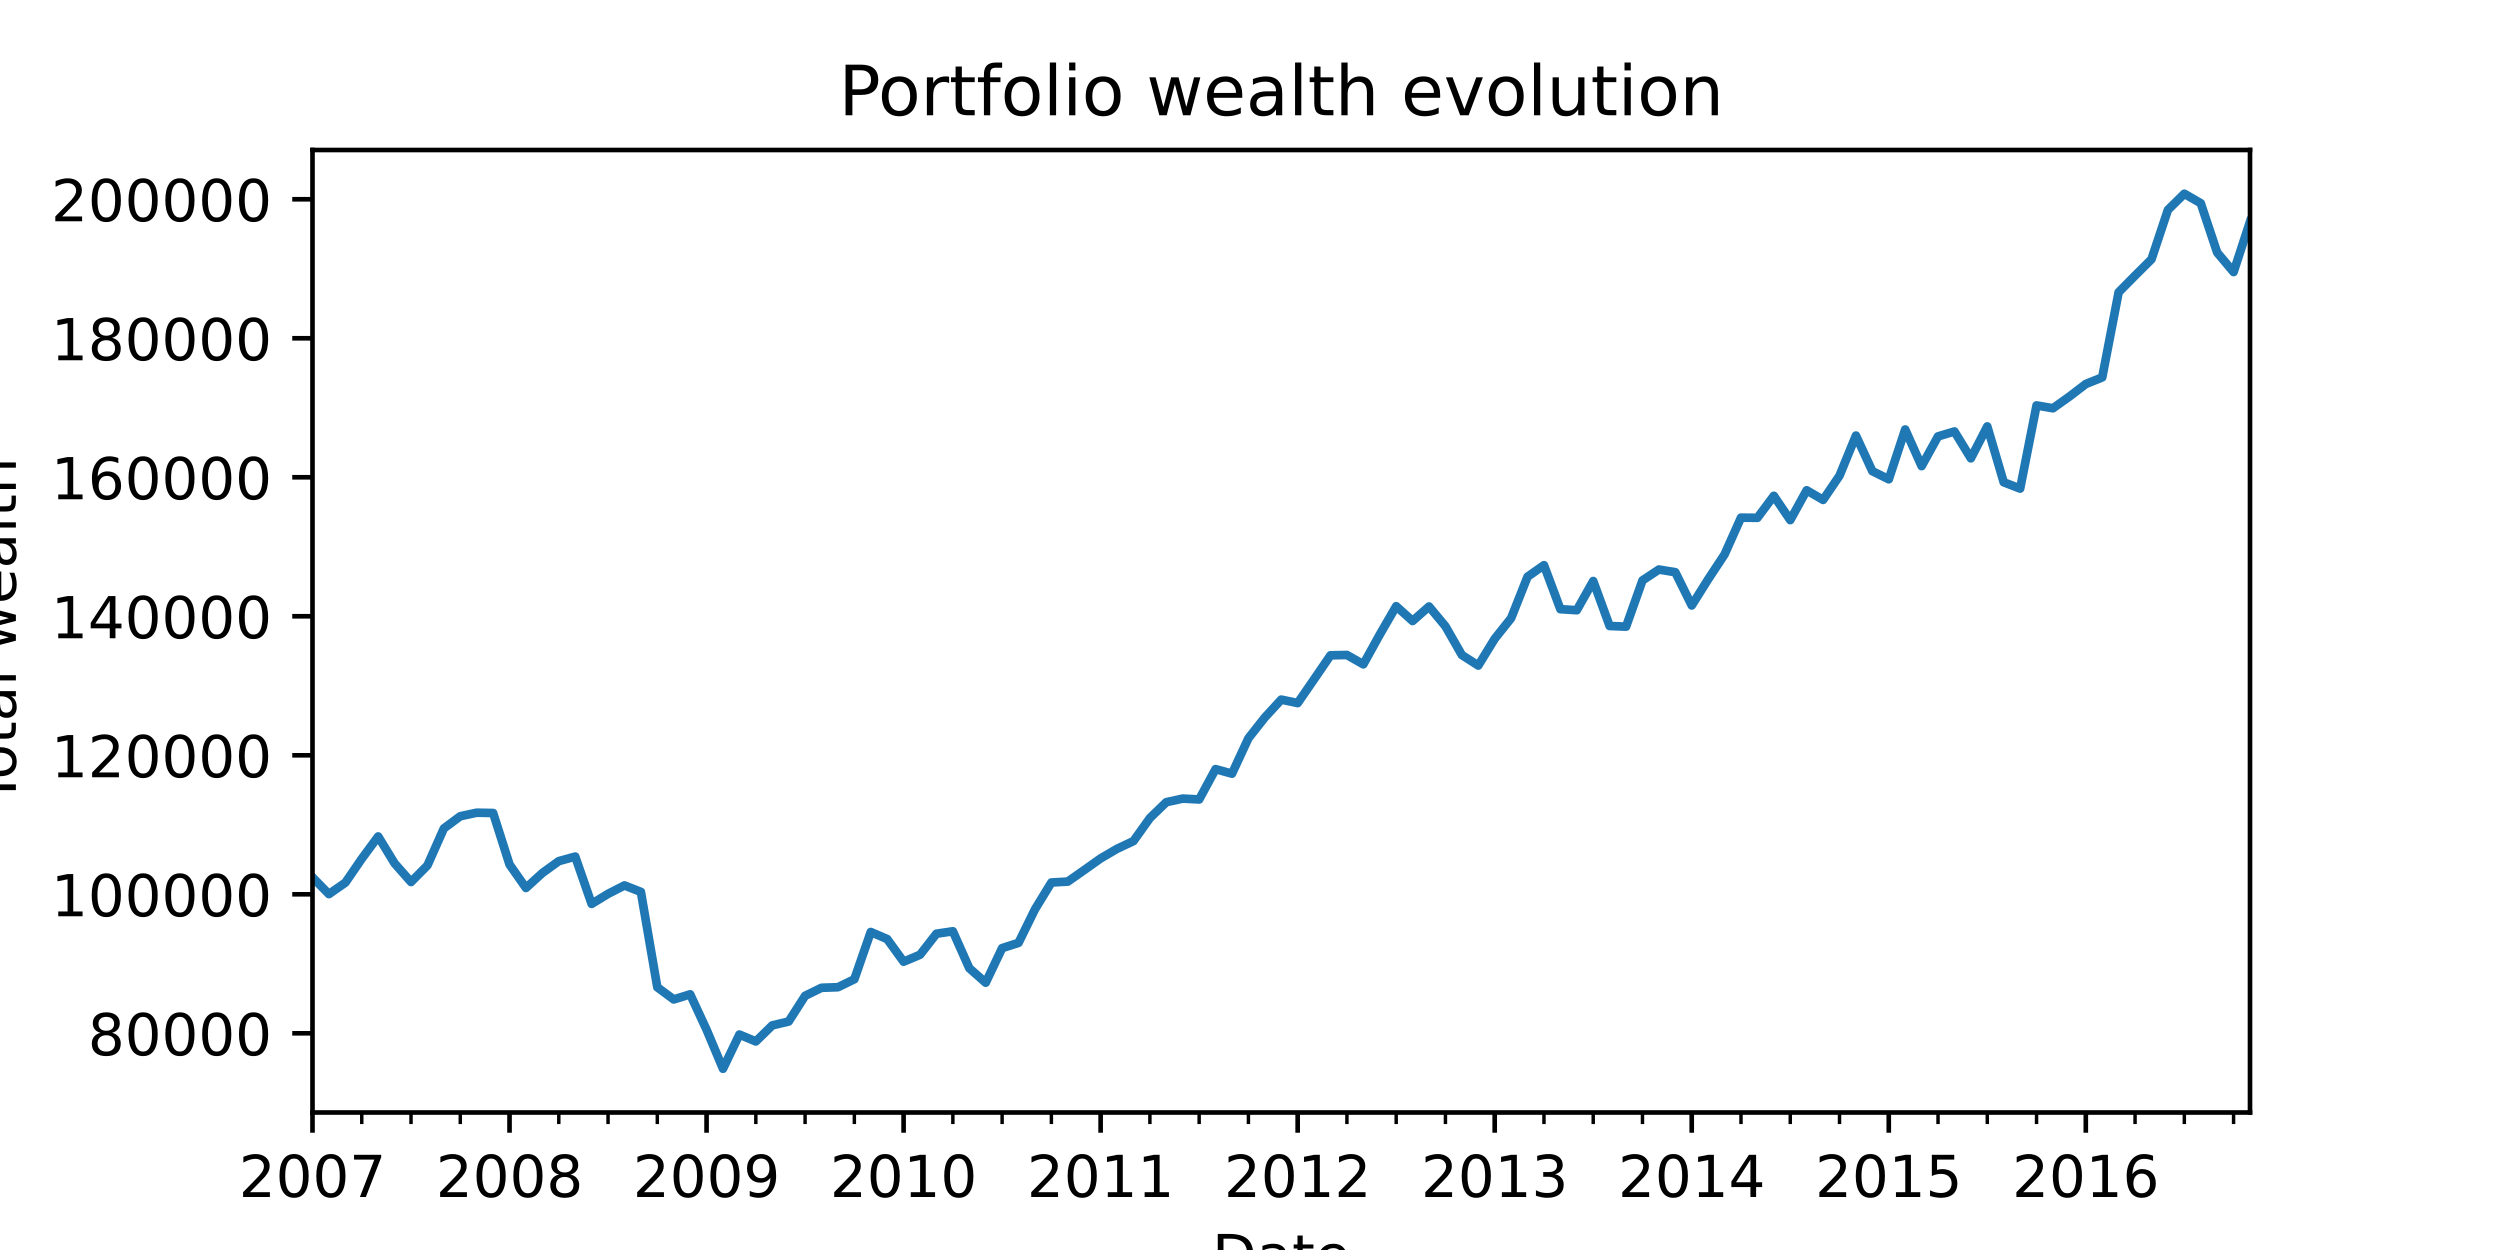
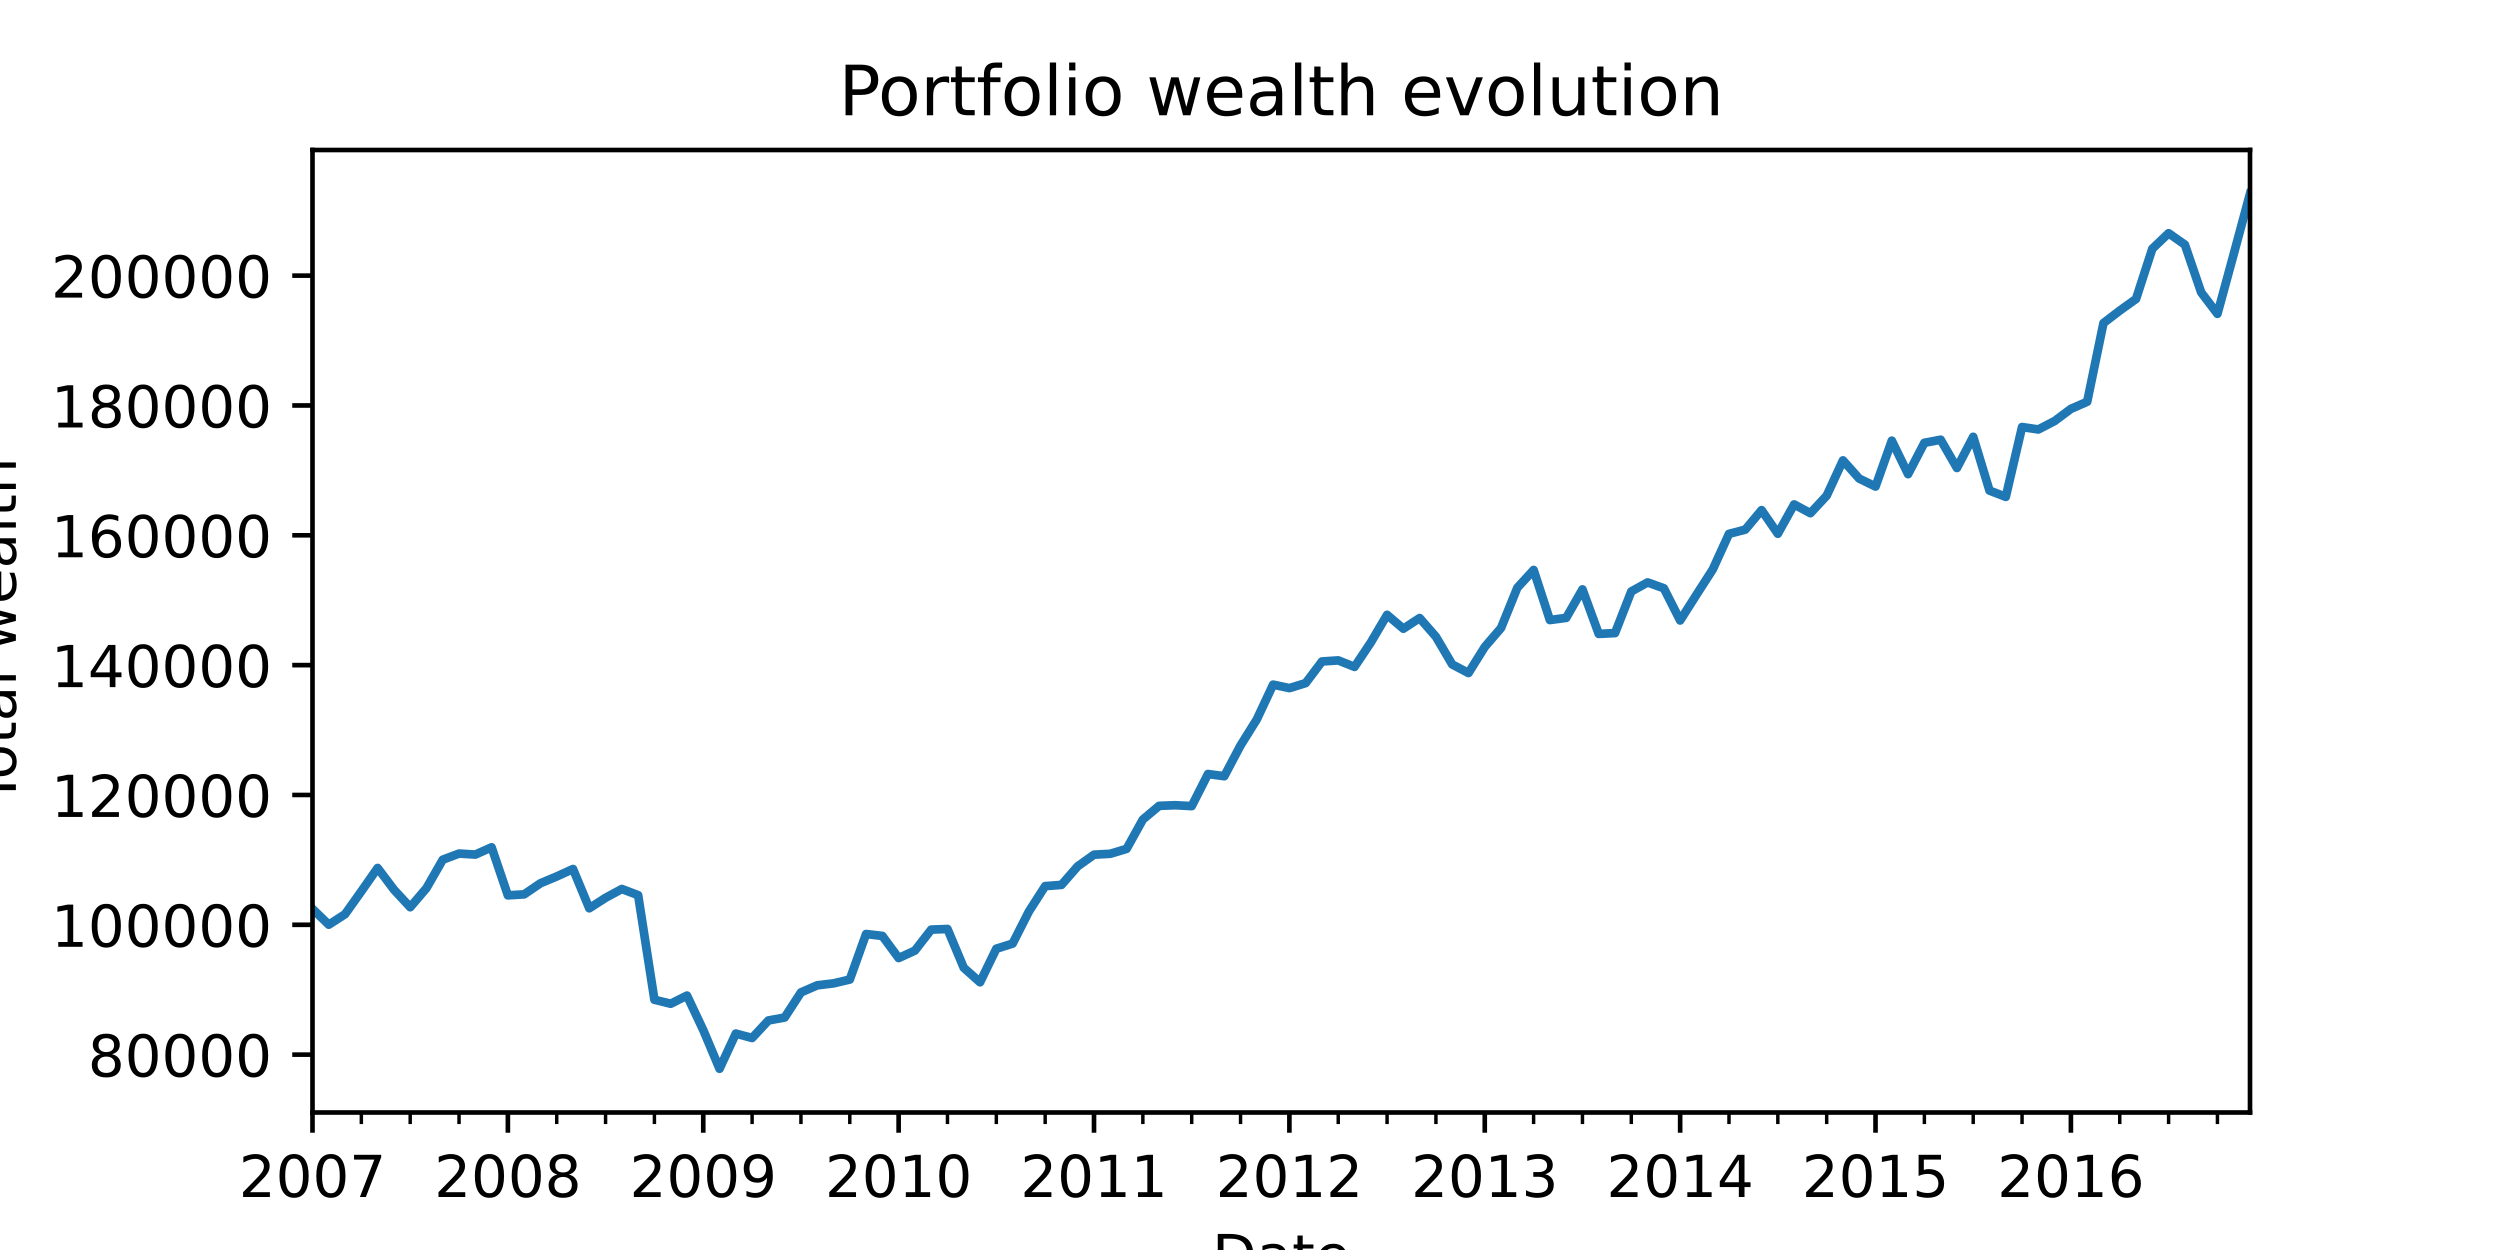
<svg xmlns="http://www.w3.org/2000/svg" xmlns:xlink="http://www.w3.org/1999/xlink" width="432pt" height="216pt" viewBox="0 0 432 216" version="1.1">
  <defs>
    <style type="text/css">*{stroke-linejoin: round; stroke-linecap: butt}</style>
  </defs>
  <g id="figure_1">
    <g id="patch_1">
      <path d="M 0 216  L 432 216  L 432 0  L 0 0  z " style="fill: #ffffff" />
    </g>
    <g id="axes_1">
      <g id="patch_2">
        <path d="M 54 192.24  L 388.8 192.24  L 388.8 25.92  L 54 25.92  z " style="fill: #ffffff" />
      </g>
      <g id="matplotlib.axis_1">
        <g id="xtick_1">
          <g id="line2d_1">
            <defs>
-               <path id="mb5169d3278" d="M 0 0  L 0 3.5  " style="stroke: #000000; stroke-width: 0.8" />
+               <path id="md5c7eeaeab" d="M 0 0  L 0 3.5  " style="stroke: #000000; stroke-width: 0.8" />
            </defs>
            <g>
-               <use xlink:href="#mb5169d3278" x="54" y="192.24" style="stroke: #000000; stroke-width: 0.8" />
+               <use xlink:href="#md5c7eeaeab" x="54" y="192.24" style="stroke: #000000; stroke-width: 0.8" />
            </g>
          </g>
          <g id="text_1">
            <g transform="translate(41.275 206.8384)scale(0.1 -0.1)">
              <defs>
                <path id="DejaVuSans-32" d="M 1228 531  L 3431 531  L 3431 0  L 469 0  L 469 531  Q 828 903 1448 1529  Q 2069 2156 2228 2338  Q 2531 2678 2651 2914  Q 2772 3150 2772 3378  Q 2772 3750 2511 3984  Q 2250 4219 1831 4219  Q 1534 4219 1204 4116  Q 875 4013 500 3803  L 500 4441  Q 881 4594 1212 4672  Q 1544 4750 1819 4750  Q 2544 4750 2975 4387  Q 3406 4025 3406 3419  Q 3406 3131 3298 2873  Q 3191 2616 2906 2266  Q 2828 2175 2409 1742  Q 1991 1309 1228 531  z " transform="scale(0.015625)" />
                <path id="DejaVuSans-30" d="M 2034 4250  Q 1547 4250 1301 3770  Q 1056 3291 1056 2328  Q 1056 1369 1301 889  Q 1547 409 2034 409  Q 2525 409 2770 889  Q 3016 1369 3016 2328  Q 3016 3291 2770 3770  Q 2525 4250 2034 4250  z M 2034 4750  Q 2819 4750 3233 4129  Q 3647 3509 3647 2328  Q 3647 1150 3233 529  Q 2819 -91 2034 -91  Q 1250 -91 836 529  Q 422 1150 422 2328  Q 422 3509 836 4129  Q 1250 4750 2034 4750  z " transform="scale(0.015625)" />
                <path id="DejaVuSans-37" d="M 525 4666  L 3525 4666  L 3525 4397  L 1831 0  L 1172 0  L 2766 4134  L 525 4134  L 525 4666  z " transform="scale(0.015625)" />
              </defs>
              <use xlink:href="#DejaVuSans-32" />
              <use xlink:href="#DejaVuSans-30" x="63.623" />
              <use xlink:href="#DejaVuSans-30" x="127.246" />
              <use xlink:href="#DejaVuSans-37" x="190.869" />
            </g>
          </g>
        </g>
        <g id="xtick_2">
          <g id="line2d_2">
            <g>
-               <use xlink:href="#mb5169d3278" x="88.047" y="192.24" style="stroke: #000000; stroke-width: 0.8" />
+               <use xlink:href="#md5c7eeaeab" x="87.761" y="192.24" style="stroke: #000000; stroke-width: 0.8" />
            </g>
          </g>
          <g id="text_2">
-             <g transform="translate(75.32246 206.8384)scale(0.1 -0.1)">
+             <g transform="translate(75.03634 206.8384)scale(0.1 -0.1)">
              <defs>
                <path id="DejaVuSans-38" d="M 2034 2216  Q 1584 2216 1326 1975  Q 1069 1734 1069 1313  Q 1069 891 1326 650  Q 1584 409 2034 409  Q 2484 409 2743 651  Q 3003 894 3003 1313  Q 3003 1734 2745 1975  Q 2488 2216 2034 2216  z M 1403 2484  Q 997 2584 770 2862  Q 544 3141 544 3541  Q 544 4100 942 4425  Q 1341 4750 2034 4750  Q 2731 4750 3128 4425  Q 3525 4100 3525 3541  Q 3525 3141 3298 2862  Q 3072 2584 2669 2484  Q 3125 2378 3379 2068  Q 3634 1759 3634 1313  Q 3634 634 3220 271  Q 2806 -91 2034 -91  Q 1263 -91 848 271  Q 434 634 434 1313  Q 434 1759 690 2068  Q 947 2378 1403 2484  z M 1172 3481  Q 1172 3119 1398 2916  Q 1625 2713 2034 2713  Q 2441 2713 2670 2916  Q 2900 3119 2900 3481  Q 2900 3844 2670 4047  Q 2441 4250 2034 4250  Q 1625 4250 1398 4047  Q 1172 3844 1172 3481  z " transform="scale(0.015625)" />
              </defs>
              <use xlink:href="#DejaVuSans-32" />
              <use xlink:href="#DejaVuSans-30" x="63.623" />
              <use xlink:href="#DejaVuSans-30" x="127.246" />
              <use xlink:href="#DejaVuSans-38" x="190.869" />
            </g>
          </g>
        </g>
        <g id="xtick_3">
          <g id="line2d_3">
            <g>
-               <use xlink:href="#mb5169d3278" x="122.095" y="192.24" style="stroke: #000000; stroke-width: 0.8" />
+               <use xlink:href="#md5c7eeaeab" x="121.523" y="192.24" style="stroke: #000000; stroke-width: 0.8" />
            </g>
          </g>
          <g id="text_3">
-             <g transform="translate(109.3699 206.8384)scale(0.1 -0.1)">
+             <g transform="translate(108.7977 206.8384)scale(0.1 -0.1)">
              <defs>
                <path id="DejaVuSans-39" d="M 703 97  L 703 672  Q 941 559 1184 500  Q 1428 441 1663 441  Q 2288 441 2617 861  Q 2947 1281 2994 2138  Q 2813 1869 2534 1725  Q 2256 1581 1919 1581  Q 1219 1581 811 2004  Q 403 2428 403 3163  Q 403 3881 828 4315  Q 1253 4750 1959 4750  Q 2769 4750 3195 4129  Q 3622 3509 3622 2328  Q 3622 1225 3098 567  Q 2575 -91 1691 -91  Q 1453 -91 1209 -44  Q 966 3 703 97  z M 1959 2075  Q 2384 2075 2632 2365  Q 2881 2656 2881 3163  Q 2881 3666 2632 3958  Q 2384 4250 1959 4250  Q 1534 4250 1286 3958  Q 1038 3666 1038 3163  Q 1038 2656 1286 2365  Q 1534 2075 1959 2075  z " transform="scale(0.015625)" />
              </defs>
              <use xlink:href="#DejaVuSans-32" />
              <use xlink:href="#DejaVuSans-30" x="63.623" />
              <use xlink:href="#DejaVuSans-30" x="127.246" />
              <use xlink:href="#DejaVuSans-39" x="190.869" />
            </g>
          </g>
        </g>
        <g id="xtick_4">
          <g id="line2d_4">
            <g>
-               <use xlink:href="#mb5169d3278" x="156.142" y="192.24" style="stroke: #000000; stroke-width: 0.8" />
+               <use xlink:href="#md5c7eeaeab" x="155.284" y="192.24" style="stroke: #000000; stroke-width: 0.8" />
            </g>
          </g>
          <g id="text_4">
-             <g transform="translate(143.4174 206.8384)scale(0.1 -0.1)">
+             <g transform="translate(142.559 206.8384)scale(0.1 -0.1)">
              <defs>
                <path id="DejaVuSans-31" d="M 794 531  L 1825 531  L 1825 4091  L 703 3866  L 703 4441  L 1819 4666  L 2450 4666  L 2450 531  L 3481 531  L 3481 0  L 794 0  L 794 531  z " transform="scale(0.015625)" />
              </defs>
              <use xlink:href="#DejaVuSans-32" />
              <use xlink:href="#DejaVuSans-30" x="63.623" />
              <use xlink:href="#DejaVuSans-31" x="127.246" />
              <use xlink:href="#DejaVuSans-30" x="190.869" />
            </g>
          </g>
        </g>
        <g id="xtick_5">
          <g id="line2d_5">
            <g>
-               <use xlink:href="#mb5169d3278" x="190.19" y="192.24" style="stroke: #000000; stroke-width: 0.8" />
+               <use xlink:href="#md5c7eeaeab" x="189.045" y="192.24" style="stroke: #000000; stroke-width: 0.8" />
            </g>
          </g>
          <g id="text_5">
-             <g transform="translate(177.4648 206.8384)scale(0.1 -0.1)">
+             <g transform="translate(176.3204 206.8384)scale(0.1 -0.1)">
              <use xlink:href="#DejaVuSans-32" />
              <use xlink:href="#DejaVuSans-30" x="63.623" />
              <use xlink:href="#DejaVuSans-31" x="127.246" />
              <use xlink:href="#DejaVuSans-31" x="190.869" />
            </g>
          </g>
        </g>
        <g id="xtick_6">
          <g id="line2d_6">
            <g>
-               <use xlink:href="#mb5169d3278" x="224.237" y="192.24" style="stroke: #000000; stroke-width: 0.8" />
+               <use xlink:href="#md5c7eeaeab" x="222.807" y="192.24" style="stroke: #000000; stroke-width: 0.8" />
            </g>
          </g>
          <g id="text_6">
-             <g transform="translate(211.5123 206.8384)scale(0.1 -0.1)">
+             <g transform="translate(210.0817 206.8384)scale(0.1 -0.1)">
              <use xlink:href="#DejaVuSans-32" />
              <use xlink:href="#DejaVuSans-30" x="63.623" />
              <use xlink:href="#DejaVuSans-31" x="127.246" />
              <use xlink:href="#DejaVuSans-32" x="190.869" />
            </g>
          </g>
        </g>
        <g id="xtick_7">
          <g id="line2d_7">
            <g>
-               <use xlink:href="#mb5169d3278" x="258.285" y="192.24" style="stroke: #000000; stroke-width: 0.8" />
+               <use xlink:href="#md5c7eeaeab" x="256.568" y="192.24" style="stroke: #000000; stroke-width: 0.8" />
            </g>
          </g>
          <g id="text_7">
-             <g transform="translate(245.5597 206.8384)scale(0.1 -0.1)">
+             <g transform="translate(243.8431 206.8384)scale(0.1 -0.1)">
              <defs>
                <path id="DejaVuSans-33" d="M 2597 2516  Q 3050 2419 3304 2112  Q 3559 1806 3559 1356  Q 3559 666 3084 287  Q 2609 -91 1734 -91  Q 1441 -91 1130 -33  Q 819 25 488 141  L 488 750  Q 750 597 1062 519  Q 1375 441 1716 441  Q 2309 441 2620 675  Q 2931 909 2931 1356  Q 2931 1769 2642 2001  Q 2353 2234 1838 2234  L 1294 2234  L 1294 2753  L 1863 2753  Q 2328 2753 2575 2939  Q 2822 3125 2822 3475  Q 2822 3834 2567 4026  Q 2313 4219 1838 4219  Q 1578 4219 1281 4162  Q 984 4106 628 3988  L 628 4550  Q 988 4650 1302 4700  Q 1616 4750 1894 4750  Q 2613 4750 3031 4423  Q 3450 4097 3450 3541  Q 3450 3153 3228 2886  Q 3006 2619 2597 2516  z " transform="scale(0.015625)" />
              </defs>
              <use xlink:href="#DejaVuSans-32" />
              <use xlink:href="#DejaVuSans-30" x="63.623" />
              <use xlink:href="#DejaVuSans-31" x="127.246" />
              <use xlink:href="#DejaVuSans-33" x="190.869" />
            </g>
          </g>
        </g>
        <g id="xtick_8">
          <g id="line2d_8">
            <g>
-               <use xlink:href="#mb5169d3278" x="292.332" y="192.24" style="stroke: #000000; stroke-width: 0.8" />
+               <use xlink:href="#md5c7eeaeab" x="290.329" y="192.24" style="stroke: #000000; stroke-width: 0.8" />
            </g>
          </g>
          <g id="text_8">
-             <g transform="translate(279.6072 206.8384)scale(0.1 -0.1)">
+             <g transform="translate(277.6044 206.8384)scale(0.1 -0.1)">
              <defs>
                <path id="DejaVuSans-34" d="M 2419 4116  L 825 1625  L 2419 1625  L 2419 4116  z M 2253 4666  L 3047 4666  L 3047 1625  L 3713 1625  L 3713 1100  L 3047 1100  L 3047 0  L 2419 0  L 2419 1100  L 313 1100  L 313 1709  L 2253 4666  z " transform="scale(0.015625)" />
              </defs>
              <use xlink:href="#DejaVuSans-32" />
              <use xlink:href="#DejaVuSans-30" x="63.623" />
              <use xlink:href="#DejaVuSans-31" x="127.246" />
              <use xlink:href="#DejaVuSans-34" x="190.869" />
            </g>
          </g>
        </g>
        <g id="xtick_9">
          <g id="line2d_9">
            <g>
-               <use xlink:href="#mb5169d3278" x="326.38" y="192.24" style="stroke: #000000; stroke-width: 0.8" />
+               <use xlink:href="#md5c7eeaeab" x="324.091" y="192.24" style="stroke: #000000; stroke-width: 0.8" />
            </g>
          </g>
          <g id="text_9">
-             <g transform="translate(313.6547 206.8384)scale(0.1 -0.1)">
+             <g transform="translate(311.3658 206.8384)scale(0.1 -0.1)">
              <defs>
                <path id="DejaVuSans-35" d="M 691 4666  L 3169 4666  L 3169 4134  L 1269 4134  L 1269 2991  Q 1406 3038 1543 3061  Q 1681 3084 1819 3084  Q 2600 3084 3056 2656  Q 3513 2228 3513 1497  Q 3513 744 3044 326  Q 2575 -91 1722 -91  Q 1428 -91 1123 -41  Q 819 9 494 109  L 494 744  Q 775 591 1075 516  Q 1375 441 1709 441  Q 2250 441 2565 725  Q 2881 1009 2881 1497  Q 2881 1984 2565 2268  Q 2250 2553 1709 2553  Q 1456 2553 1204 2497  Q 953 2441 691 2322  L 691 4666  z " transform="scale(0.015625)" />
              </defs>
              <use xlink:href="#DejaVuSans-32" />
              <use xlink:href="#DejaVuSans-30" x="63.623" />
              <use xlink:href="#DejaVuSans-31" x="127.246" />
              <use xlink:href="#DejaVuSans-35" x="190.869" />
            </g>
          </g>
        </g>
        <g id="xtick_10">
          <g id="line2d_10">
            <g>
-               <use xlink:href="#mb5169d3278" x="360.427" y="192.24" style="stroke: #000000; stroke-width: 0.8" />
+               <use xlink:href="#md5c7eeaeab" x="357.852" y="192.24" style="stroke: #000000; stroke-width: 0.8" />
            </g>
          </g>
          <g id="text_10">
-             <g transform="translate(347.7021 206.8384)scale(0.1 -0.1)">
+             <g transform="translate(345.1271 206.8384)scale(0.1 -0.1)">
              <defs>
                <path id="DejaVuSans-36" d="M 2113 2584  Q 1688 2584 1439 2293  Q 1191 2003 1191 1497  Q 1191 994 1439 701  Q 1688 409 2113 409  Q 2538 409 2786 701  Q 3034 994 3034 1497  Q 3034 2003 2786 2293  Q 2538 2584 2113 2584  z M 3366 4563  L 3366 3988  Q 3128 4100 2886 4159  Q 2644 4219 2406 4219  Q 1781 4219 1451 3797  Q 1122 3375 1075 2522  Q 1259 2794 1537 2939  Q 1816 3084 2150 3084  Q 2853 3084 3261 2657  Q 3669 2231 3669 1497  Q 3669 778 3244 343  Q 2819 -91 2113 -91  Q 1303 -91 875 529  Q 447 1150 447 2328  Q 447 3434 972 4092  Q 1497 4750 2381 4750  Q 2619 4750 2861 4703  Q 3103 4656 3366 4563  z " transform="scale(0.015625)" />
              </defs>
              <use xlink:href="#DejaVuSans-32" />
              <use xlink:href="#DejaVuSans-30" x="63.623" />
              <use xlink:href="#DejaVuSans-31" x="127.246" />
              <use xlink:href="#DejaVuSans-36" x="190.869" />
            </g>
          </g>
        </g>
        <g id="xtick_11">
          <g id="line2d_11">
            <defs>
-               <path id="m8cb4be74ba" d="M 0 0  L 0 2  " style="stroke: #000000; stroke-width: 0.6" />
+               <path id="m2f34ce0a2f" d="M 0 0  L 0 2  " style="stroke: #000000; stroke-width: 0.6" />
            </defs>
            <g>
-               <use xlink:href="#m8cb4be74ba" x="62.512" y="192.24" style="stroke: #000000; stroke-width: 0.6" />
+               <use xlink:href="#m2f34ce0a2f" x="62.44" y="192.24" style="stroke: #000000; stroke-width: 0.6" />
            </g>
          </g>
        </g>
        <g id="xtick_12">
          <g id="line2d_12">
            <g>
-               <use xlink:href="#m8cb4be74ba" x="71.024" y="192.24" style="stroke: #000000; stroke-width: 0.6" />
+               <use xlink:href="#m2f34ce0a2f" x="70.881" y="192.24" style="stroke: #000000; stroke-width: 0.6" />
            </g>
          </g>
        </g>
        <g id="xtick_13">
          <g id="line2d_13">
            <g>
-               <use xlink:href="#m8cb4be74ba" x="79.536" y="192.24" style="stroke: #000000; stroke-width: 0.6" />
+               <use xlink:href="#m2f34ce0a2f" x="79.321" y="192.24" style="stroke: #000000; stroke-width: 0.6" />
            </g>
          </g>
        </g>
        <g id="xtick_14">
          <g id="line2d_14">
            <g>
-               <use xlink:href="#m8cb4be74ba" x="96.559" y="192.24" style="stroke: #000000; stroke-width: 0.6" />
+               <use xlink:href="#m2f34ce0a2f" x="96.202" y="192.24" style="stroke: #000000; stroke-width: 0.6" />
            </g>
          </g>
        </g>
        <g id="xtick_15">
          <g id="line2d_15">
            <g>
-               <use xlink:href="#m8cb4be74ba" x="105.071" y="192.24" style="stroke: #000000; stroke-width: 0.6" />
+               <use xlink:href="#m2f34ce0a2f" x="104.642" y="192.24" style="stroke: #000000; stroke-width: 0.6" />
            </g>
          </g>
        </g>
        <g id="xtick_16">
          <g id="line2d_16">
            <g>
-               <use xlink:href="#m8cb4be74ba" x="113.583" y="192.24" style="stroke: #000000; stroke-width: 0.6" />
+               <use xlink:href="#m2f34ce0a2f" x="113.082" y="192.24" style="stroke: #000000; stroke-width: 0.6" />
            </g>
          </g>
        </g>
        <g id="xtick_17">
          <g id="line2d_17">
            <g>
-               <use xlink:href="#m8cb4be74ba" x="130.607" y="192.24" style="stroke: #000000; stroke-width: 0.6" />
+               <use xlink:href="#m2f34ce0a2f" x="129.963" y="192.24" style="stroke: #000000; stroke-width: 0.6" />
            </g>
          </g>
        </g>
        <g id="xtick_18">
          <g id="line2d_18">
            <g>
-               <use xlink:href="#m8cb4be74ba" x="139.119" y="192.24" style="stroke: #000000; stroke-width: 0.6" />
+               <use xlink:href="#m2f34ce0a2f" x="138.403" y="192.24" style="stroke: #000000; stroke-width: 0.6" />
            </g>
          </g>
        </g>
        <g id="xtick_19">
          <g id="line2d_19">
            <g>
-               <use xlink:href="#m8cb4be74ba" x="147.631" y="192.24" style="stroke: #000000; stroke-width: 0.6" />
+               <use xlink:href="#m2f34ce0a2f" x="146.844" y="192.24" style="stroke: #000000; stroke-width: 0.6" />
            </g>
          </g>
        </g>
        <g id="xtick_20">
          <g id="line2d_20">
            <g>
-               <use xlink:href="#m8cb4be74ba" x="164.654" y="192.24" style="stroke: #000000; stroke-width: 0.6" />
+               <use xlink:href="#m2f34ce0a2f" x="163.724" y="192.24" style="stroke: #000000; stroke-width: 0.6" />
            </g>
          </g>
        </g>
        <g id="xtick_21">
          <g id="line2d_21">
            <g>
-               <use xlink:href="#m8cb4be74ba" x="173.166" y="192.24" style="stroke: #000000; stroke-width: 0.6" />
+               <use xlink:href="#m2f34ce0a2f" x="172.165" y="192.24" style="stroke: #000000; stroke-width: 0.6" />
            </g>
          </g>
        </g>
        <g id="xtick_22">
          <g id="line2d_22">
            <g>
-               <use xlink:href="#m8cb4be74ba" x="181.678" y="192.24" style="stroke: #000000; stroke-width: 0.6" />
+               <use xlink:href="#m2f34ce0a2f" x="180.605" y="192.24" style="stroke: #000000; stroke-width: 0.6" />
            </g>
          </g>
        </g>
        <g id="xtick_23">
          <g id="line2d_23">
            <g>
-               <use xlink:href="#m8cb4be74ba" x="198.702" y="192.24" style="stroke: #000000; stroke-width: 0.6" />
+               <use xlink:href="#m2f34ce0a2f" x="197.486" y="192.24" style="stroke: #000000; stroke-width: 0.6" />
            </g>
          </g>
        </g>
        <g id="xtick_24">
          <g id="line2d_24">
            <g>
-               <use xlink:href="#m8cb4be74ba" x="207.214" y="192.24" style="stroke: #000000; stroke-width: 0.6" />
+               <use xlink:href="#m2f34ce0a2f" x="205.926" y="192.24" style="stroke: #000000; stroke-width: 0.6" />
            </g>
          </g>
        </g>
        <g id="xtick_25">
          <g id="line2d_25">
            <g>
-               <use xlink:href="#m8cb4be74ba" x="215.725" y="192.24" style="stroke: #000000; stroke-width: 0.6" />
+               <use xlink:href="#m2f34ce0a2f" x="214.366" y="192.24" style="stroke: #000000; stroke-width: 0.6" />
            </g>
          </g>
        </g>
        <g id="xtick_26">
          <g id="line2d_26">
            <g>
-               <use xlink:href="#m8cb4be74ba" x="232.749" y="192.24" style="stroke: #000000; stroke-width: 0.6" />
+               <use xlink:href="#m2f34ce0a2f" x="231.247" y="192.24" style="stroke: #000000; stroke-width: 0.6" />
            </g>
          </g>
        </g>
        <g id="xtick_27">
          <g id="line2d_27">
            <g>
-               <use xlink:href="#m8cb4be74ba" x="241.261" y="192.24" style="stroke: #000000; stroke-width: 0.6" />
+               <use xlink:href="#m2f34ce0a2f" x="239.687" y="192.24" style="stroke: #000000; stroke-width: 0.6" />
            </g>
          </g>
        </g>
        <g id="xtick_28">
          <g id="line2d_28">
            <g>
-               <use xlink:href="#m8cb4be74ba" x="249.773" y="192.24" style="stroke: #000000; stroke-width: 0.6" />
+               <use xlink:href="#m2f34ce0a2f" x="248.128" y="192.24" style="stroke: #000000; stroke-width: 0.6" />
            </g>
          </g>
        </g>
        <g id="xtick_29">
          <g id="line2d_29">
            <g>
-               <use xlink:href="#m8cb4be74ba" x="266.797" y="192.24" style="stroke: #000000; stroke-width: 0.6" />
+               <use xlink:href="#m2f34ce0a2f" x="265.008" y="192.24" style="stroke: #000000; stroke-width: 0.6" />
            </g>
          </g>
        </g>
        <g id="xtick_30">
          <g id="line2d_30">
            <g>
-               <use xlink:href="#m8cb4be74ba" x="275.308" y="192.24" style="stroke: #000000; stroke-width: 0.6" />
+               <use xlink:href="#m2f34ce0a2f" x="273.449" y="192.24" style="stroke: #000000; stroke-width: 0.6" />
            </g>
          </g>
        </g>
        <g id="xtick_31">
          <g id="line2d_31">
            <g>
-               <use xlink:href="#m8cb4be74ba" x="283.82" y="192.24" style="stroke: #000000; stroke-width: 0.6" />
+               <use xlink:href="#m2f34ce0a2f" x="281.889" y="192.24" style="stroke: #000000; stroke-width: 0.6" />
            </g>
          </g>
        </g>
        <g id="xtick_32">
          <g id="line2d_32">
            <g>
-               <use xlink:href="#m8cb4be74ba" x="300.844" y="192.24" style="stroke: #000000; stroke-width: 0.6" />
+               <use xlink:href="#m2f34ce0a2f" x="298.77" y="192.24" style="stroke: #000000; stroke-width: 0.6" />
            </g>
          </g>
        </g>
        <g id="xtick_33">
          <g id="line2d_33">
            <g>
-               <use xlink:href="#m8cb4be74ba" x="309.356" y="192.24" style="stroke: #000000; stroke-width: 0.6" />
+               <use xlink:href="#m2f34ce0a2f" x="307.21" y="192.24" style="stroke: #000000; stroke-width: 0.6" />
            </g>
          </g>
        </g>
        <g id="xtick_34">
          <g id="line2d_34">
            <g>
-               <use xlink:href="#m8cb4be74ba" x="317.868" y="192.24" style="stroke: #000000; stroke-width: 0.6" />
+               <use xlink:href="#m2f34ce0a2f" x="315.65" y="192.24" style="stroke: #000000; stroke-width: 0.6" />
            </g>
          </g>
        </g>
        <g id="xtick_35">
          <g id="line2d_35">
            <g>
-               <use xlink:href="#m8cb4be74ba" x="334.892" y="192.24" style="stroke: #000000; stroke-width: 0.6" />
+               <use xlink:href="#m2f34ce0a2f" x="332.531" y="192.24" style="stroke: #000000; stroke-width: 0.6" />
            </g>
          </g>
        </g>
        <g id="xtick_36">
          <g id="line2d_36">
            <g>
-               <use xlink:href="#m8cb4be74ba" x="343.403" y="192.24" style="stroke: #000000; stroke-width: 0.6" />
+               <use xlink:href="#m2f34ce0a2f" x="340.971" y="192.24" style="stroke: #000000; stroke-width: 0.6" />
            </g>
          </g>
        </g>
        <g id="xtick_37">
          <g id="line2d_37">
            <g>
-               <use xlink:href="#m8cb4be74ba" x="351.915" y="192.24" style="stroke: #000000; stroke-width: 0.6" />
+               <use xlink:href="#m2f34ce0a2f" x="349.412" y="192.24" style="stroke: #000000; stroke-width: 0.6" />
            </g>
          </g>
        </g>
        <g id="xtick_38">
          <g id="line2d_38">
            <g>
-               <use xlink:href="#m8cb4be74ba" x="368.939" y="192.24" style="stroke: #000000; stroke-width: 0.6" />
+               <use xlink:href="#m2f34ce0a2f" x="366.292" y="192.24" style="stroke: #000000; stroke-width: 0.6" />
            </g>
          </g>
        </g>
        <g id="xtick_39">
          <g id="line2d_39">
            <g>
-               <use xlink:href="#m8cb4be74ba" x="377.451" y="192.24" style="stroke: #000000; stroke-width: 0.6" />
+               <use xlink:href="#m2f34ce0a2f" x="374.733" y="192.24" style="stroke: #000000; stroke-width: 0.6" />
            </g>
          </g>
        </g>
        <g id="xtick_40">
          <g id="line2d_40">
            <g>
-               <use xlink:href="#m8cb4be74ba" x="385.963" y="192.24" style="stroke: #000000; stroke-width: 0.6" />
+               <use xlink:href="#m2f34ce0a2f" x="383.173" y="192.24" style="stroke: #000000; stroke-width: 0.6" />
            </g>
          </g>
        </g>
        <g id="text_11">
          <g transform="translate(209.4492 220.5166)scale(0.1 -0.1)">
            <defs>
              <path id="DejaVuSans-44" d="M 1259 4147  L 1259 519  L 2022 519  Q 2988 519 3436 956  Q 3884 1394 3884 2338  Q 3884 3275 3436 3711  Q 2988 4147 2022 4147  L 1259 4147  z M 628 4666  L 1925 4666  Q 3281 4666 3915 4102  Q 4550 3538 4550 2338  Q 4550 1131 3912 565  Q 3275 0 1925 0  L 628 0  L 628 4666  z " transform="scale(0.015625)" />
              <path id="DejaVuSans-61" d="M 2194 1759  Q 1497 1759 1228 1600  Q 959 1441 959 1056  Q 959 750 1161 570  Q 1363 391 1709 391  Q 2188 391 2477 730  Q 2766 1069 2766 1631  L 2766 1759  L 2194 1759  z M 3341 1997  L 3341 0  L 2766 0  L 2766 531  Q 2569 213 2275 61  Q 1981 -91 1556 -91  Q 1019 -91 701 211  Q 384 513 384 1019  Q 384 1609 779 1909  Q 1175 2209 1959 2209  L 2766 2209  L 2766 2266  Q 2766 2663 2505 2880  Q 2244 3097 1772 3097  Q 1472 3097 1187 3025  Q 903 2953 641 2809  L 641 3341  Q 956 3463 1253 3523  Q 1550 3584 1831 3584  Q 2591 3584 2966 3190  Q 3341 2797 3341 1997  z " transform="scale(0.015625)" />
              <path id="DejaVuSans-74" d="M 1172 4494  L 1172 3500  L 2356 3500  L 2356 3053  L 1172 3053  L 1172 1153  Q 1172 725 1289 603  Q 1406 481 1766 481  L 2356 481  L 2356 0  L 1766 0  Q 1100 0 847 248  Q 594 497 594 1153  L 594 3053  L 172 3053  L 172 3500  L 594 3500  L 594 4494  L 1172 4494  z " transform="scale(0.015625)" />
              <path id="DejaVuSans-65" d="M 3597 1894  L 3597 1613  L 953 1613  Q 991 1019 1311 708  Q 1631 397 2203 397  Q 2534 397 2845 478  Q 3156 559 3463 722  L 3463 178  Q 3153 47 2828 -22  Q 2503 -91 2169 -91  Q 1331 -91 842 396  Q 353 884 353 1716  Q 353 2575 817 3079  Q 1281 3584 2069 3584  Q 2775 3584 3186 3129  Q 3597 2675 3597 1894  z M 3022 2063  Q 3016 2534 2758 2815  Q 2500 3097 2075 3097  Q 1594 3097 1305 2825  Q 1016 2553 972 2059  L 3022 2063  z " transform="scale(0.015625)" />
            </defs>
            <use xlink:href="#DejaVuSans-44" />
            <use xlink:href="#DejaVuSans-61" x="77.002" />
            <use xlink:href="#DejaVuSans-74" x="138.281" />
            <use xlink:href="#DejaVuSans-65" x="177.49" />
          </g>
        </g>
      </g>
      <g id="matplotlib.axis_2">
        <g id="ytick_1">
          <g id="line2d_41">
            <defs>
-               <path id="m3e57144479" d="M 0 0  L -3.5 0  " style="stroke: #000000; stroke-width: 0.8" />
+               <path id="m129235071d" d="M 0 0  L -3.5 0  " style="stroke: #000000; stroke-width: 0.8" />
            </defs>
            <g>
-               <use xlink:href="#m3e57144479" x="54" y="178.554" style="stroke: #000000; stroke-width: 0.8" />
+               <use xlink:href="#m129235071d" x="54" y="182.241" style="stroke: #000000; stroke-width: 0.8" />
            </g>
          </g>
          <g id="text_12">
-             <g transform="translate(15.1875 182.3535)scale(0.1 -0.1)">
+             <g transform="translate(15.1875 186.0402)scale(0.1 -0.1)">
              <use xlink:href="#DejaVuSans-38" />
              <use xlink:href="#DejaVuSans-30" x="63.623" />
              <use xlink:href="#DejaVuSans-30" x="127.246" />
              <use xlink:href="#DejaVuSans-30" x="190.869" />
              <use xlink:href="#DejaVuSans-30" x="254.492" />
            </g>
          </g>
        </g>
        <g id="ytick_2">
          <g id="line2d_42">
            <g>
-               <use xlink:href="#m3e57144479" x="54" y="154.534" style="stroke: #000000; stroke-width: 0.8" />
+               <use xlink:href="#m129235071d" x="54" y="159.805" style="stroke: #000000; stroke-width: 0.8" />
            </g>
          </g>
          <g id="text_13">
-             <g transform="translate(8.825 158.3329)scale(0.1 -0.1)">
+             <g transform="translate(8.825 163.6047)scale(0.1 -0.1)">
              <use xlink:href="#DejaVuSans-31" />
              <use xlink:href="#DejaVuSans-30" x="63.623" />
              <use xlink:href="#DejaVuSans-30" x="127.246" />
              <use xlink:href="#DejaVuSans-30" x="190.869" />
              <use xlink:href="#DejaVuSans-30" x="254.492" />
              <use xlink:href="#DejaVuSans-30" x="318.115" />
            </g>
          </g>
        </g>
        <g id="ytick_3">
          <g id="line2d_43">
            <g>
-               <use xlink:href="#m3e57144479" x="54" y="130.513" style="stroke: #000000; stroke-width: 0.8" />
+               <use xlink:href="#m129235071d" x="54" y="137.37" style="stroke: #000000; stroke-width: 0.8" />
            </g>
          </g>
          <g id="text_14">
-             <g transform="translate(8.825 134.3124)scale(0.1 -0.1)">
+             <g transform="translate(8.825 141.1691)scale(0.1 -0.1)">
              <use xlink:href="#DejaVuSans-31" />
              <use xlink:href="#DejaVuSans-32" x="63.623" />
              <use xlink:href="#DejaVuSans-30" x="127.246" />
              <use xlink:href="#DejaVuSans-30" x="190.869" />
              <use xlink:href="#DejaVuSans-30" x="254.492" />
              <use xlink:href="#DejaVuSans-30" x="318.115" />
            </g>
          </g>
        </g>
        <g id="ytick_4">
          <g id="line2d_44">
            <g>
-               <use xlink:href="#m3e57144479" x="54" y="106.493" style="stroke: #000000; stroke-width: 0.8" />
+               <use xlink:href="#m129235071d" x="54" y="114.934" style="stroke: #000000; stroke-width: 0.8" />
            </g>
          </g>
          <g id="text_15">
-             <g transform="translate(8.825 110.2918)scale(0.1 -0.1)">
+             <g transform="translate(8.825 118.7336)scale(0.1 -0.1)">
              <use xlink:href="#DejaVuSans-31" />
              <use xlink:href="#DejaVuSans-34" x="63.623" />
              <use xlink:href="#DejaVuSans-30" x="127.246" />
              <use xlink:href="#DejaVuSans-30" x="190.869" />
              <use xlink:href="#DejaVuSans-30" x="254.492" />
              <use xlink:href="#DejaVuSans-30" x="318.115" />
            </g>
          </g>
        </g>
        <g id="ytick_5">
          <g id="line2d_45">
            <g>
-               <use xlink:href="#m3e57144479" x="54" y="82.472" style="stroke: #000000; stroke-width: 0.8" />
+               <use xlink:href="#m129235071d" x="54" y="92.499" style="stroke: #000000; stroke-width: 0.8" />
            </g>
          </g>
          <g id="text_16">
-             <g transform="translate(8.825 86.27129)scale(0.1 -0.1)">
+             <g transform="translate(8.825 96.29801)scale(0.1 -0.1)">
              <use xlink:href="#DejaVuSans-31" />
              <use xlink:href="#DejaVuSans-36" x="63.623" />
              <use xlink:href="#DejaVuSans-30" x="127.246" />
              <use xlink:href="#DejaVuSans-30" x="190.869" />
              <use xlink:href="#DejaVuSans-30" x="254.492" />
              <use xlink:href="#DejaVuSans-30" x="318.115" />
            </g>
          </g>
        </g>
        <g id="ytick_6">
          <g id="line2d_46">
            <g>
-               <use xlink:href="#m3e57144479" x="54" y="58.452" style="stroke: #000000; stroke-width: 0.8" />
+               <use xlink:href="#m129235071d" x="54" y="70.063" style="stroke: #000000; stroke-width: 0.8" />
            </g>
          </g>
          <g id="text_17">
-             <g transform="translate(8.825 62.25074)scale(0.1 -0.1)">
+             <g transform="translate(8.825 73.86246)scale(0.1 -0.1)">
              <use xlink:href="#DejaVuSans-31" />
              <use xlink:href="#DejaVuSans-38" x="63.623" />
              <use xlink:href="#DejaVuSans-30" x="127.246" />
              <use xlink:href="#DejaVuSans-30" x="190.869" />
              <use xlink:href="#DejaVuSans-30" x="254.492" />
              <use xlink:href="#DejaVuSans-30" x="318.115" />
            </g>
          </g>
        </g>
        <g id="ytick_7">
          <g id="line2d_47">
            <g>
-               <use xlink:href="#m3e57144479" x="54" y="34.431" style="stroke: #000000; stroke-width: 0.8" />
+               <use xlink:href="#m129235071d" x="54" y="47.628" style="stroke: #000000; stroke-width: 0.8" />
            </g>
          </g>
          <g id="text_18">
-             <g transform="translate(8.825 38.23019)scale(0.1 -0.1)">
+             <g transform="translate(8.825 51.42691)scale(0.1 -0.1)">
              <use xlink:href="#DejaVuSans-32" />
              <use xlink:href="#DejaVuSans-30" x="63.623" />
              <use xlink:href="#DejaVuSans-30" x="127.246" />
              <use xlink:href="#DejaVuSans-30" x="190.869" />
              <use xlink:href="#DejaVuSans-30" x="254.492" />
              <use xlink:href="#DejaVuSans-30" x="318.115" />
            </g>
          </g>
        </g>
        <g id="text_19">
          <g transform="translate(2.745312 139.0933)rotate(-90)scale(0.1 -0.1)">
            <defs>
              <path id="DejaVuSans-54" d="M -19 4666  L 3928 4666  L 3928 4134  L 2272 4134  L 2272 0  L 1638 0  L 1638 4134  L -19 4134  L -19 4666  z " transform="scale(0.015625)" />
              <path id="DejaVuSans-6f" d="M 1959 3097  Q 1497 3097 1228 2736  Q 959 2375 959 1747  Q 959 1119 1226 758  Q 1494 397 1959 397  Q 2419 397 2687 759  Q 2956 1122 2956 1747  Q 2956 2369 2687 2733  Q 2419 3097 1959 3097  z M 1959 3584  Q 2709 3584 3137 3096  Q 3566 2609 3566 1747  Q 3566 888 3137 398  Q 2709 -91 1959 -91  Q 1206 -91 779 398  Q 353 888 353 1747  Q 353 2609 779 3096  Q 1206 3584 1959 3584  z " transform="scale(0.015625)" />
              <path id="DejaVuSans-6c" d="M 603 4863  L 1178 4863  L 1178 0  L 603 0  L 603 4863  z " transform="scale(0.015625)" />
              <path id="DejaVuSans-20" transform="scale(0.015625)" />
              <path id="DejaVuSans-77" d="M 269 3500  L 844 3500  L 1563 769  L 2278 3500  L 2956 3500  L 3675 769  L 4391 3500  L 4966 3500  L 4050 0  L 3372 0  L 2619 2869  L 1863 0  L 1184 0  L 269 3500  z " transform="scale(0.015625)" />
              <path id="DejaVuSans-68" d="M 3513 2113  L 3513 0  L 2938 0  L 2938 2094  Q 2938 2591 2744 2837  Q 2550 3084 2163 3084  Q 1697 3084 1428 2787  Q 1159 2491 1159 1978  L 1159 0  L 581 0  L 581 4863  L 1159 4863  L 1159 2956  Q 1366 3272 1645 3428  Q 1925 3584 2291 3584  Q 2894 3584 3203 3211  Q 3513 2838 3513 2113  z " transform="scale(0.015625)" />
            </defs>
            <use xlink:href="#DejaVuSans-54" />
            <use xlink:href="#DejaVuSans-6f" x="44.084" />
            <use xlink:href="#DejaVuSans-74" x="105.266" />
            <use xlink:href="#DejaVuSans-61" x="144.475" />
            <use xlink:href="#DejaVuSans-6c" x="205.754" />
            <use xlink:href="#DejaVuSans-20" x="233.537" />
            <use xlink:href="#DejaVuSans-77" x="265.324" />
            <use xlink:href="#DejaVuSans-65" x="347.111" />
            <use xlink:href="#DejaVuSans-61" x="408.635" />
            <use xlink:href="#DejaVuSans-6c" x="469.914" />
            <use xlink:href="#DejaVuSans-74" x="497.697" />
            <use xlink:href="#DejaVuSans-68" x="536.906" />
          </g>
        </g>
      </g>
      <g id="line2d_48">
-         <path d="M 54 151.607  L 56.837 154.499  L 59.675 152.525  L 62.512 148.39  L 65.349 144.544  L 68.186 149.188  L 71.024 152.407  L 73.861 149.544  L 76.698 143.151  L 79.536 141.044  L 82.373 140.437  L 85.21 140.488  L 88.047 149.386  L 90.885 153.439  L 93.722 150.856  L 96.559 148.804  L 99.397 148.018  L 102.234 156.19  L 105.071 154.459  L 107.908 153.003  L 110.746 154.123  L 113.583 170.598  L 116.42 172.702  L 119.258 171.819  L 122.095 177.937  L 124.932 184.68  L 127.769 178.772  L 130.607 179.962  L 133.444 177.188  L 136.281 176.513  L 139.119 172.081  L 141.956 170.688  L 144.793 170.594  L 147.631 169.212  L 150.468 161.05  L 153.305 162.272  L 156.142 166.177  L 158.98 164.982  L 161.817 161.347  L 164.654 160.926  L 167.492 167.304  L 170.329 169.809  L 173.166 163.84  L 176.003 162.918  L 178.841 157.134  L 181.678 152.498  L 184.515 152.337  L 187.353 150.347  L 190.19 148.333  L 193.027 146.673  L 195.864 145.336  L 198.702 141.359  L 201.539 138.617  L 204.376 137.997  L 207.214 138.146  L 210.051 132.905  L 212.888 133.69  L 215.725 127.573  L 218.563 123.975  L 221.4 120.892  L 224.237 121.491  L 227.075 117.378  L 229.912 113.238  L 232.749 113.182  L 235.586 114.794  L 238.424 109.651  L 241.261 104.758  L 244.098 107.306  L 246.936 104.805  L 249.773 108.225  L 252.61 113.186  L 255.447 115.003  L 258.285 110.38  L 261.122 106.821  L 263.959 99.66  L 266.797 97.666  L 269.634 105.263  L 272.471 105.445  L 275.308 100.405  L 278.146 108.17  L 280.983 108.285  L 283.82 100.297  L 286.658 98.414  L 289.495 98.885  L 292.332 104.623  L 295.169 100.103  L 298.007 95.801  L 300.844 89.452  L 303.681 89.478  L 306.519 85.678  L 309.356 89.871  L 312.193 84.726  L 315.031 86.378  L 317.868 82.196  L 320.705 75.272  L 323.542 81.416  L 326.38 82.815  L 329.217 74.216  L 332.054 80.544  L 334.892 75.408  L 337.729 74.559  L 340.566 79.198  L 343.403 73.691  L 346.241 83.334  L 349.078 84.428  L 351.915 70.058  L 354.753 70.546  L 357.59 68.524  L 360.427 66.356  L 363.264 65.21  L 366.102 50.499  L 368.939 47.625  L 371.776 44.805  L 374.614 36.272  L 377.451 33.48  L 380.288 35.121  L 383.125 43.633  L 385.963 47.009  L 388.8 38.322  " clip-path="url(#p333afcf892)" style="fill: none; stroke: #1f77b4; stroke-width: 1.5; stroke-linecap: square" />
+         <path d="M 54 157.059  L 56.813 159.783  L 59.627 157.971  L 62.44 154.014  L 65.254 149.988  L 68.067 153.724  L 70.881 156.765  L 73.694 153.465  L 76.508 148.556  L 79.321 147.495  L 82.134 147.669  L 84.948 146.417  L 87.761 154.717  L 90.575 154.544  L 93.388 152.629  L 96.202 151.45  L 99.015 150.167  L 101.829 156.949  L 104.642 155.141  L 107.455 153.619  L 110.269 154.686  L 113.082 172.754  L 115.896 173.445  L 118.709 172.039  L 121.523 177.996  L 124.336 184.68  L 127.15 178.603  L 129.963 179.366  L 132.776 176.341  L 135.59 175.822  L 138.403 171.49  L 141.217 170.264  L 144.03 169.925  L 146.844 169.261  L 149.657 161.399  L 152.471 161.728  L 155.284 165.549  L 158.097 164.262  L 160.911 160.637  L 163.724 160.53  L 166.538 167.23  L 169.351 169.737  L 172.165 163.935  L 174.978 163.055  L 177.792 157.507  L 180.605 153.121  L 183.418 152.911  L 186.232 149.691  L 189.045 147.687  L 191.859 147.532  L 194.672 146.684  L 197.486 141.61  L 200.299 139.251  L 203.113 139.143  L 205.926 139.297  L 208.739 133.751  L 211.553 134.128  L 214.366 128.81  L 217.18 124.307  L 219.993 118.306  L 222.807 118.905  L 225.62 118.038  L 228.434 114.305  L 231.247 114.115  L 234.061 115.236  L 236.874 111.024  L 239.687 106.248  L 242.501 108.639  L 245.314 106.8  L 248.128 110.028  L 250.941 114.811  L 253.755 116.298  L 256.568 111.789  L 259.382 108.512  L 262.195 101.563  L 265.008 98.496  L 267.822 107.143  L 270.635 106.768  L 273.449 101.849  L 276.262 109.536  L 279.076 109.395  L 281.889 102.201  L 284.703 100.642  L 287.516 101.657  L 290.329 107.215  L 293.143 102.778  L 295.956 98.411  L 298.77 92.251  L 301.583 91.517  L 304.397 88.152  L 307.21 92.231  L 310.024 87.164  L 312.837 88.679  L 315.65 85.651  L 318.464 79.556  L 321.277 82.705  L 324.091 84.073  L 326.904 76.15  L 329.718 81.933  L 332.531 76.521  L 335.345 75.984  L 338.158 80.866  L 340.971 75.483  L 343.785 84.77  L 346.598 85.856  L 349.412 73.792  L 352.225 74.211  L 355.039 72.752  L 357.852 70.652  L 360.666 69.42  L 363.479 55.828  L 366.292 53.676  L 369.106 51.658  L 371.919 42.989  L 374.733 40.302  L 377.546 42.277  L 380.36 50.522  L 383.173 54.231  L 385.987 43.91  L 388.8 33.48  " clip-path="url(#p2b65989725)" style="fill: none; stroke: #1f77b4; stroke-width: 1.5; stroke-linecap: square" />
      </g>
      <g id="patch_3">
        <path d="M 54 192.24  L 54 25.92  " style="fill: none; stroke: #000000; stroke-width: 0.8; stroke-linejoin: miter; stroke-linecap: square" />
      </g>
      <g id="patch_4">
        <path d="M 388.8 192.24  L 388.8 25.92  " style="fill: none; stroke: #000000; stroke-width: 0.8; stroke-linejoin: miter; stroke-linecap: square" />
      </g>
      <g id="patch_5">
        <path d="M 54 192.24  L 388.8 192.24  " style="fill: none; stroke: #000000; stroke-width: 0.8; stroke-linejoin: miter; stroke-linecap: square" />
      </g>
      <g id="patch_6">
        <path d="M 54 25.92  L 388.8 25.92  " style="fill: none; stroke: #000000; stroke-width: 0.8; stroke-linejoin: miter; stroke-linecap: square" />
      </g>
      <g id="text_20">
        <g transform="translate(144.9338 19.92)scale(0.12 -0.12)">
          <defs>
            <path id="DejaVuSans-50" d="M 1259 4147  L 1259 2394  L 2053 2394  Q 2494 2394 2734 2622  Q 2975 2850 2975 3272  Q 2975 3691 2734 3919  Q 2494 4147 2053 4147  L 1259 4147  z M 628 4666  L 2053 4666  Q 2838 4666 3239 4311  Q 3641 3956 3641 3272  Q 3641 2581 3239 2228  Q 2838 1875 2053 1875  L 1259 1875  L 1259 0  L 628 0  L 628 4666  z " transform="scale(0.015625)" />
            <path id="DejaVuSans-72" d="M 2631 2963  Q 2534 3019 2420 3045  Q 2306 3072 2169 3072  Q 1681 3072 1420 2755  Q 1159 2438 1159 1844  L 1159 0  L 581 0  L 581 3500  L 1159 3500  L 1159 2956  Q 1341 3275 1631 3429  Q 1922 3584 2338 3584  Q 2397 3584 2469 3576  Q 2541 3569 2628 3553  L 2631 2963  z " transform="scale(0.015625)" />
            <path id="DejaVuSans-66" d="M 2375 4863  L 2375 4384  L 1825 4384  Q 1516 4384 1395 4259  Q 1275 4134 1275 3809  L 1275 3500  L 2222 3500  L 2222 3053  L 1275 3053  L 1275 0  L 697 0  L 697 3053  L 147 3053  L 147 3500  L 697 3500  L 697 3744  Q 697 4328 969 4595  Q 1241 4863 1831 4863  L 2375 4863  z " transform="scale(0.015625)" />
            <path id="DejaVuSans-69" d="M 603 3500  L 1178 3500  L 1178 0  L 603 0  L 603 3500  z M 603 4863  L 1178 4863  L 1178 4134  L 603 4134  L 603 4863  z " transform="scale(0.015625)" />
            <path id="DejaVuSans-76" d="M 191 3500  L 800 3500  L 1894 563  L 2988 3500  L 3597 3500  L 2284 0  L 1503 0  L 191 3500  z " transform="scale(0.015625)" />
            <path id="DejaVuSans-75" d="M 544 1381  L 544 3500  L 1119 3500  L 1119 1403  Q 1119 906 1312 657  Q 1506 409 1894 409  Q 2359 409 2629 706  Q 2900 1003 2900 1516  L 2900 3500  L 3475 3500  L 3475 0  L 2900 0  L 2900 538  Q 2691 219 2414 64  Q 2138 -91 1772 -91  Q 1169 -91 856 284  Q 544 659 544 1381  z M 1991 3584  L 1991 3584  z " transform="scale(0.015625)" />
            <path id="DejaVuSans-6e" d="M 3513 2113  L 3513 0  L 2938 0  L 2938 2094  Q 2938 2591 2744 2837  Q 2550 3084 2163 3084  Q 1697 3084 1428 2787  Q 1159 2491 1159 1978  L 1159 0  L 581 0  L 581 3500  L 1159 3500  L 1159 2956  Q 1366 3272 1645 3428  Q 1925 3584 2291 3584  Q 2894 3584 3203 3211  Q 3513 2838 3513 2113  z " transform="scale(0.015625)" />
          </defs>
          <use xlink:href="#DejaVuSans-50" />
          <use xlink:href="#DejaVuSans-6f" x="56.678" />
          <use xlink:href="#DejaVuSans-72" x="117.859" />
          <use xlink:href="#DejaVuSans-74" x="158.973" />
          <use xlink:href="#DejaVuSans-66" x="198.182" />
          <use xlink:href="#DejaVuSans-6f" x="233.387" />
          <use xlink:href="#DejaVuSans-6c" x="294.568" />
          <use xlink:href="#DejaVuSans-69" x="322.352" />
          <use xlink:href="#DejaVuSans-6f" x="350.135" />
          <use xlink:href="#DejaVuSans-20" x="411.316" />
          <use xlink:href="#DejaVuSans-77" x="443.104" />
          <use xlink:href="#DejaVuSans-65" x="524.891" />
          <use xlink:href="#DejaVuSans-61" x="586.414" />
          <use xlink:href="#DejaVuSans-6c" x="647.693" />
          <use xlink:href="#DejaVuSans-74" x="675.477" />
          <use xlink:href="#DejaVuSans-68" x="714.686" />
          <use xlink:href="#DejaVuSans-20" x="778.064" />
          <use xlink:href="#DejaVuSans-65" x="809.852" />
          <use xlink:href="#DejaVuSans-76" x="871.375" />
          <use xlink:href="#DejaVuSans-6f" x="930.555" />
          <use xlink:href="#DejaVuSans-6c" x="991.736" />
          <use xlink:href="#DejaVuSans-75" x="1019.52" />
          <use xlink:href="#DejaVuSans-74" x="1082.898" />
          <use xlink:href="#DejaVuSans-69" x="1122.107" />
          <use xlink:href="#DejaVuSans-6f" x="1149.891" />
          <use xlink:href="#DejaVuSans-6e" x="1211.072" />
        </g>
      </g>
    </g>
  </g>
  <defs>
-     <clipPath id="p333afcf892">
+     <clipPath id="p2b65989725">
      <rect x="54" y="25.92" width="334.8" height="166.32" />
    </clipPath>
  </defs>
</svg>
